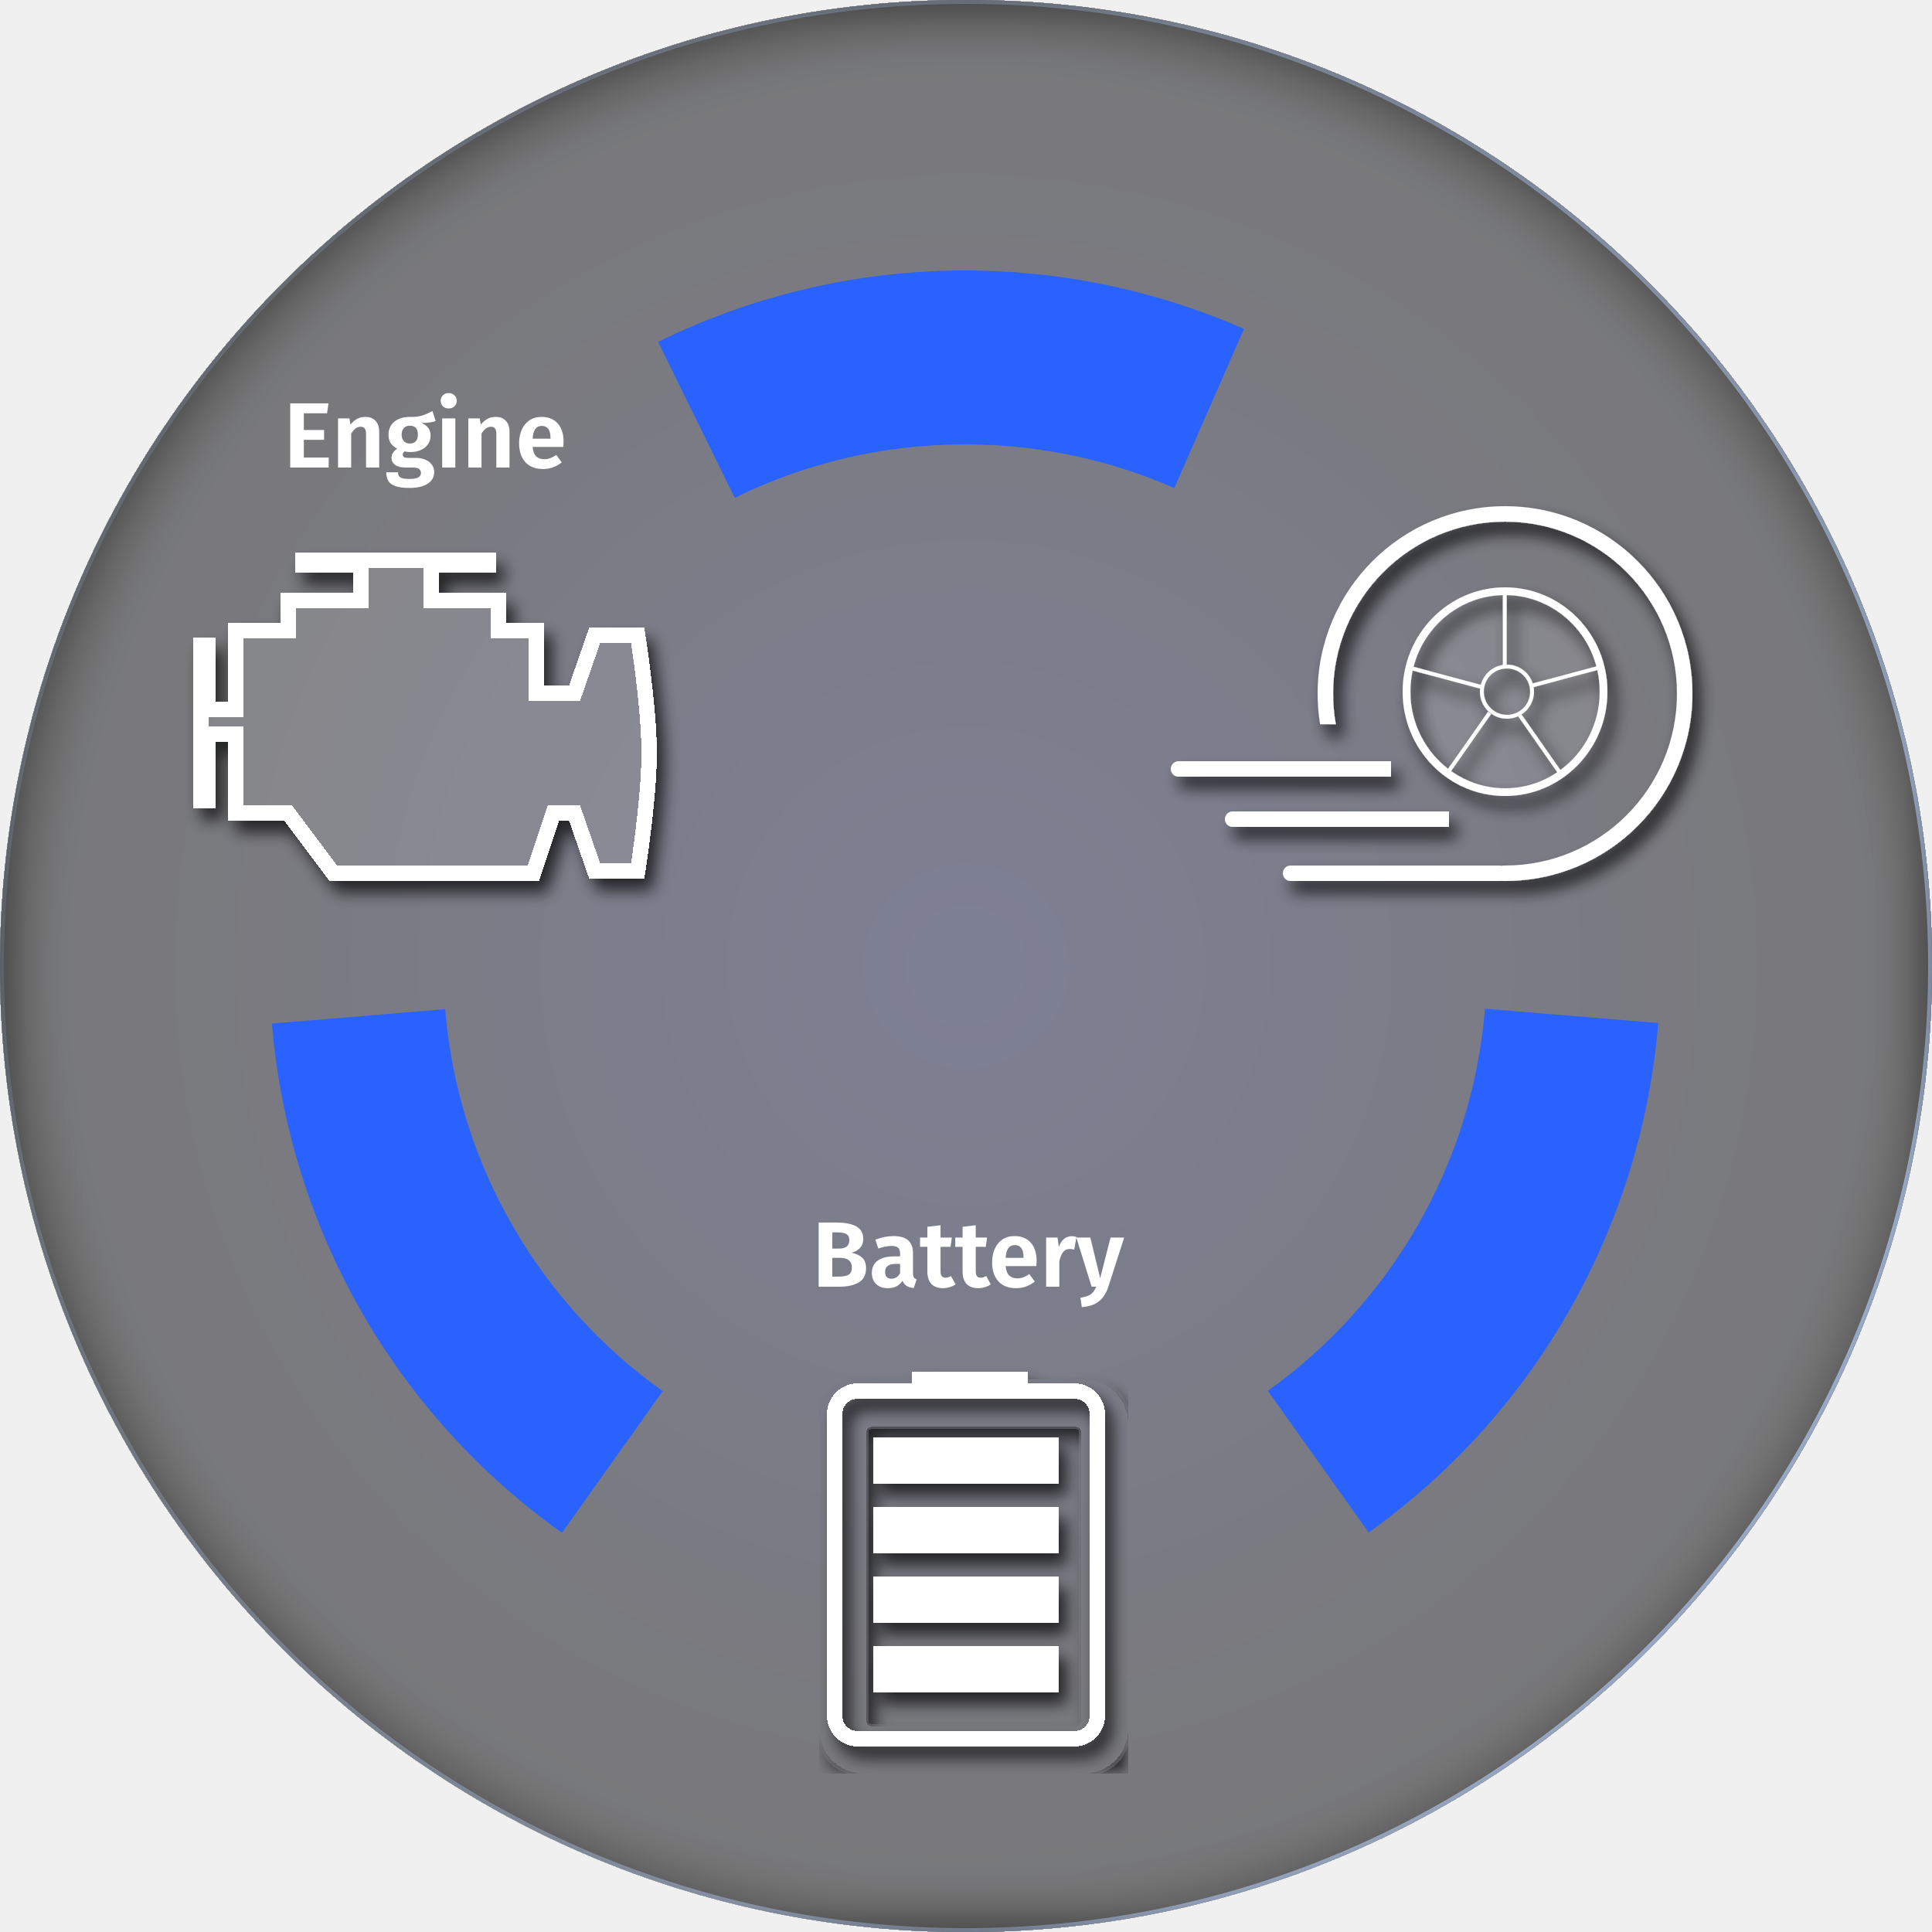
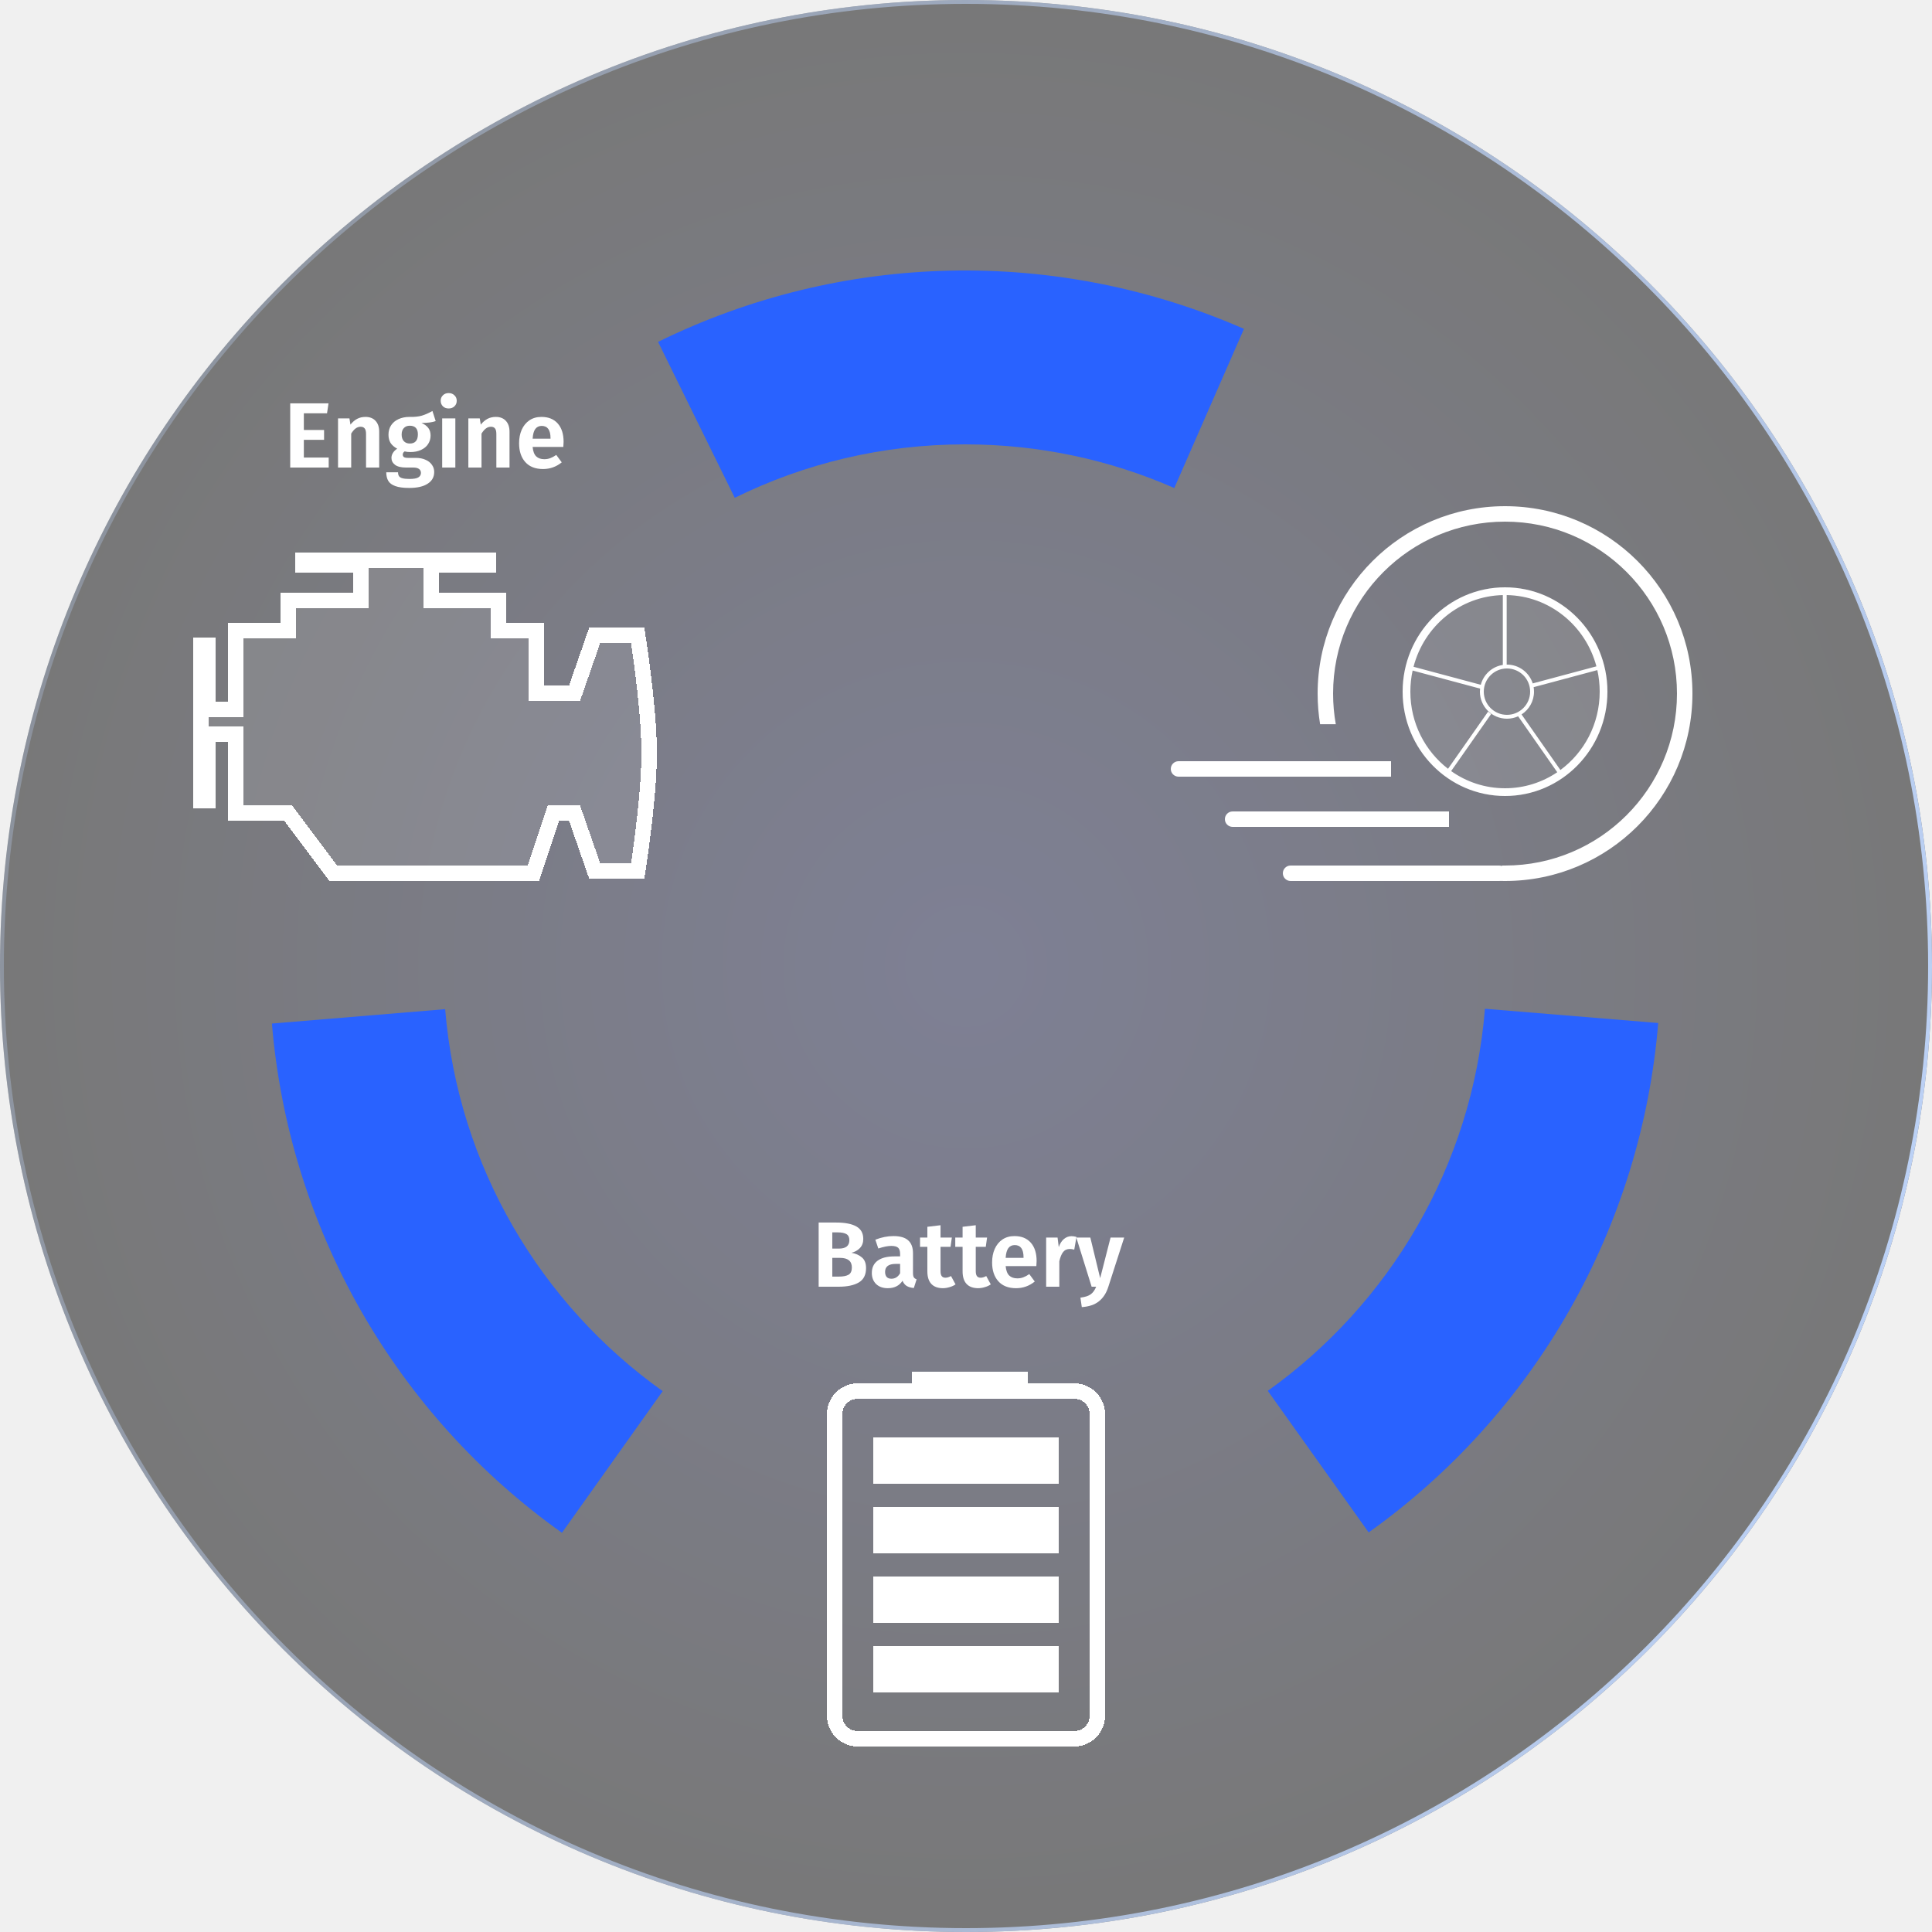
<svg xmlns="http://www.w3.org/2000/svg" width="500" height="500" viewBox="0 0 500 500" fill="none">
-   <g filter="url(#filter0_i_93_7663)">
+   <g>
    <rect width="500" height="500" rx="250" fill="url(#paint0_radial_93_7663)" fill-opacity="0.5" />
    <path fill-rule="evenodd" clip-rule="evenodd" d="M384.304 261.068C380.996 301.835 359.576 337.481 328.102 359.95L354.21 396.589C375.54 381.389 393.295 361.718 406.238 338.949C419.18 316.179 426.998 290.859 429.145 264.756L384.304 261.068Z" fill="#2962FF" />
    <path fill-rule="evenodd" clip-rule="evenodd" d="M115.207 261.172L70.371 264.894C72.538 291 80.378 316.319 93.342 339.082C106.306 361.845 124.083 381.503 145.43 396.686L171.504 360.024C140 337.579 118.546 301.94 115.207 261.172Z" fill="#2962FF" />
    <path fill-rule="evenodd" clip-rule="evenodd" d="M245.752 70.044C219.562 70.626 193.816 76.918 170.309 88.479L190.156 128.832C208.13 119.976 228.359 115 249.751 115C269.011 115 287.328 119.033 303.905 126.301L321.939 85.109C297.942 74.604 271.941 69.462 245.752 70.044Z" fill="#2962FF" />
    <path d="M85.019 104.392L84.635 106.96H78.635V111.28H83.868V113.824H78.635V118.408H85.067V121H75.108V104.392H85.019ZM94.585 107.896C95.705 107.896 96.577 108.24 97.201 108.928C97.825 109.6 98.137 110.536 98.137 111.736V121H94.729V112.312C94.729 111.624 94.609 111.144 94.369 110.872C94.145 110.584 93.801 110.44 93.337 110.44C92.857 110.44 92.417 110.592 92.017 110.896C91.633 111.184 91.257 111.624 90.889 112.216V121H87.481V108.28H90.433L90.697 109.888C91.225 109.232 91.801 108.736 92.425 108.4C93.065 108.064 93.785 107.896 94.585 107.896ZM112.755 108.976C111.923 109.296 110.699 109.456 109.083 109.456C109.883 109.808 110.475 110.248 110.859 110.776C111.243 111.288 111.435 111.936 111.435 112.72C111.435 113.536 111.219 114.272 110.787 114.928C110.371 115.568 109.763 116.072 108.963 116.44C108.179 116.808 107.259 116.992 106.203 116.992C105.643 116.992 105.147 116.936 104.715 116.824C104.395 117.032 104.235 117.312 104.235 117.664C104.235 117.92 104.331 118.128 104.523 118.288C104.731 118.432 105.123 118.504 105.699 118.504H107.643C108.587 118.504 109.411 118.664 110.115 118.984C110.835 119.288 111.387 119.72 111.771 120.28C112.171 120.824 112.371 121.448 112.371 122.152C112.371 123.448 111.811 124.456 110.691 125.176C109.587 125.912 107.987 126.28 105.891 126.28C104.387 126.28 103.195 126.12 102.315 125.8C101.451 125.496 100.843 125.048 100.491 124.456C100.139 123.864 99.963 123.12 99.963 122.224H103.011C103.011 122.64 103.091 122.968 103.251 123.208C103.411 123.464 103.699 123.648 104.115 123.76C104.547 123.888 105.163 123.952 105.963 123.952C107.067 123.952 107.835 123.816 108.267 123.544C108.715 123.272 108.939 122.888 108.939 122.392C108.939 121.944 108.771 121.6 108.435 121.36C108.099 121.12 107.603 121 106.947 121H105.075C103.811 121 102.867 120.768 102.243 120.304C101.619 119.824 101.307 119.224 101.307 118.504C101.307 118.056 101.435 117.624 101.691 117.208C101.963 116.776 102.331 116.416 102.795 116.128C102.011 115.696 101.435 115.192 101.067 114.616C100.715 114.024 100.539 113.32 100.539 112.504C100.539 111.576 100.763 110.768 101.211 110.08C101.675 109.376 102.315 108.84 103.131 108.472C103.963 108.088 104.907 107.896 105.963 107.896C107.275 107.928 108.355 107.816 109.203 107.56C110.051 107.304 110.955 106.904 111.915 106.36L112.755 108.976ZM106.035 110.176C105.395 110.176 104.883 110.384 104.499 110.8C104.131 111.2 103.947 111.752 103.947 112.456C103.947 113.176 104.131 113.744 104.499 114.16C104.883 114.576 105.403 114.784 106.059 114.784C106.747 114.784 107.267 114.584 107.619 114.184C107.971 113.784 108.147 113.192 108.147 112.408C108.147 110.92 107.443 110.176 106.035 110.176ZM117.842 108.28V121H114.434V108.28H117.842ZM116.114 101.728C116.722 101.728 117.218 101.92 117.602 102.304C118.002 102.672 118.202 103.144 118.202 103.72C118.202 104.296 118.002 104.776 117.602 105.16C117.218 105.528 116.722 105.712 116.114 105.712C115.506 105.712 115.01 105.528 114.626 105.16C114.242 104.776 114.05 104.296 114.05 103.72C114.05 103.144 114.242 102.672 114.626 102.304C115.01 101.92 115.506 101.728 116.114 101.728ZM128.311 107.896C129.431 107.896 130.303 108.24 130.927 108.928C131.551 109.6 131.863 110.536 131.863 111.736V121H128.455V112.312C128.455 111.624 128.335 111.144 128.095 110.872C127.871 110.584 127.527 110.44 127.063 110.44C126.583 110.44 126.143 110.592 125.743 110.896C125.359 111.184 124.983 111.624 124.615 112.216V121H121.207V108.28H124.159L124.423 109.888C124.951 109.232 125.527 108.736 126.151 108.4C126.791 108.064 127.511 107.896 128.311 107.896ZM145.858 114.352C145.858 114.512 145.834 114.952 145.786 115.672H137.842C137.954 116.824 138.266 117.64 138.778 118.12C139.29 118.6 139.986 118.84 140.866 118.84C141.41 118.84 141.922 118.752 142.402 118.576C142.882 118.4 143.402 118.12 143.962 117.736L145.378 119.656C143.954 120.808 142.346 121.384 140.554 121.384C138.554 121.384 137.018 120.784 135.946 119.584C134.874 118.384 134.338 116.76 134.338 114.712C134.338 113.416 134.562 112.256 135.01 111.232C135.474 110.192 136.138 109.376 137.002 108.784C137.882 108.192 138.922 107.896 140.122 107.896C141.93 107.896 143.338 108.464 144.346 109.6C145.354 110.736 145.858 112.32 145.858 114.352ZM142.474 113.392C142.474 111.28 141.714 110.224 140.194 110.224C139.49 110.224 138.938 110.488 138.538 111.016C138.154 111.528 137.922 112.368 137.842 113.536H142.474V113.392Z" fill="white" />
    <path d="M220.365 324.216C221.485 324.424 222.389 324.832 223.077 325.44C223.781 326.032 224.133 326.944 224.133 328.176C224.133 329.92 223.509 331.16 222.261 331.896C221.013 332.632 219.277 333 217.053 333H211.869V316.392H216.405C218.677 316.392 220.413 316.728 221.613 317.4C222.813 318.072 223.413 319.152 223.413 320.64C223.413 321.616 223.117 322.408 222.525 323.016C221.949 323.608 221.229 324.008 220.365 324.216ZM215.397 318.936V323.136H217.125C217.989 323.136 218.653 322.96 219.117 322.608C219.581 322.24 219.813 321.688 219.813 320.952C219.813 320.216 219.565 319.696 219.069 319.392C218.573 319.088 217.797 318.936 216.741 318.936H215.397ZM217.077 330.384C218.181 330.384 219.021 330.224 219.597 329.904C220.173 329.568 220.461 328.944 220.461 328.032C220.461 326.368 219.437 325.536 217.389 325.536H215.397V330.384H217.077ZM236.283 329.472C236.283 329.968 236.355 330.336 236.499 330.576C236.643 330.8 236.883 330.968 237.219 331.08L236.499 333.336C235.747 333.272 235.131 333.096 234.651 332.808C234.187 332.52 233.827 332.072 233.571 331.464C232.739 332.744 231.467 333.384 229.755 333.384C228.491 333.384 227.483 333.024 226.731 332.304C225.995 331.568 225.627 330.616 225.627 329.448C225.627 328.056 226.131 326.992 227.139 326.256C228.147 325.52 229.595 325.152 231.483 325.152H232.947V324.528C232.947 323.744 232.771 323.2 232.419 322.896C232.067 322.592 231.483 322.44 230.667 322.44C229.771 322.44 228.651 322.664 227.307 323.112L226.539 320.832C228.123 320.208 229.691 319.896 231.243 319.896C232.971 319.896 234.243 320.272 235.059 321.024C235.875 321.76 236.283 322.864 236.283 324.336V329.472ZM230.691 330.936C231.651 330.936 232.403 330.464 232.947 329.52V327.096H231.819C229.979 327.096 229.059 327.784 229.059 329.16C229.059 329.72 229.195 330.16 229.467 330.48C229.755 330.784 230.163 330.936 230.691 330.936ZM247.296 332.4C246.832 332.72 246.304 332.96 245.712 333.12C245.136 333.296 244.56 333.384 243.984 333.384C242.672 333.368 241.68 332.992 241.008 332.256C240.336 331.52 240 330.44 240 329.016V322.68H238.104V320.28H240V317.496L243.408 317.088V320.28H246.336L246 322.68H243.408V328.944C243.408 329.552 243.512 329.992 243.72 330.264C243.928 330.536 244.248 330.672 244.68 330.672C245.112 330.672 245.592 330.528 246.12 330.24L247.296 332.4ZM256.413 332.4C255.949 332.72 255.421 332.96 254.829 333.12C254.253 333.296 253.677 333.384 253.101 333.384C251.789 333.368 250.797 332.992 250.125 332.256C249.453 331.52 249.117 330.44 249.117 329.016V322.68H247.221V320.28H249.117V317.496L252.525 317.088V320.28H255.453L255.117 322.68H252.525V328.944C252.525 329.552 252.629 329.992 252.837 330.264C253.045 330.536 253.365 330.672 253.797 330.672C254.229 330.672 254.709 330.528 255.237 330.24L256.413 332.4ZM268.276 326.352C268.276 326.512 268.252 326.952 268.204 327.672H260.26C260.372 328.824 260.684 329.64 261.196 330.12C261.708 330.6 262.404 330.84 263.284 330.84C263.828 330.84 264.34 330.752 264.82 330.576C265.3 330.4 265.82 330.12 266.38 329.736L267.796 331.656C266.372 332.808 264.764 333.384 262.972 333.384C260.972 333.384 259.436 332.784 258.364 331.584C257.292 330.384 256.756 328.76 256.756 326.712C256.756 325.416 256.98 324.256 257.428 323.232C257.892 322.192 258.556 321.376 259.42 320.784C260.3 320.192 261.34 319.896 262.54 319.896C264.348 319.896 265.756 320.464 266.764 321.6C267.772 322.736 268.276 324.32 268.276 326.352ZM264.892 325.392C264.892 323.28 264.132 322.224 262.612 322.224C261.908 322.224 261.356 322.488 260.956 323.016C260.572 323.528 260.34 324.368 260.26 325.536H264.892V325.392ZM277.319 319.92C277.703 319.92 278.127 319.984 278.591 320.112L278.015 323.4C277.567 323.288 277.191 323.232 276.887 323.232C276.135 323.232 275.551 323.496 275.135 324.024C274.719 324.552 274.391 325.352 274.151 326.424V333H270.743V320.28H273.695L274.007 322.752C274.311 321.856 274.751 321.16 275.327 320.664C275.919 320.168 276.583 319.92 277.319 319.92ZM286.834 333.024C286.322 334.64 285.514 335.888 284.41 336.768C283.322 337.648 281.842 338.152 279.97 338.28L279.61 335.832C280.826 335.672 281.714 335.384 282.274 334.968C282.85 334.552 283.322 333.896 283.69 333H282.514L278.554 320.28H282.178L284.722 330.792L287.41 320.28H290.938L286.834 333.024Z" fill="white" />
    <ellipse cx="389.5" cy="179" rx="26.5" ry="27" fill="white" fill-opacity="0.1" />
-     <g filter="url(#filter1_d_93_7663)">
+     <g>
      <path fill-rule="evenodd" clip-rule="evenodd" d="M434 179.5C434 204.077 414.077 224 389.5 224C389.237 224 388.975 223.998 388.714 223.993V224.131C388.492 224.046 388.251 224 388 224H334C332.895 224 332 224.895 332 226C332 227.105 332.895 228 334 228H388C388.085 228 388.17 227.995 388.252 227.984C388.667 227.995 389.083 228 389.5 228C416.286 228 438 206.286 438 179.5C438 152.714 416.286 131 389.5 131C362.714 131 341 152.714 341 179.5C341 182.2 341.221 184.849 341.645 187.429H345.704C345.242 184.856 345 182.206 345 179.5C345 154.923 364.923 135 389.5 135C414.077 135 434 154.923 434 179.5ZM403.833 199.276C409.986 194.741 414 187.36 414 179C414 177.081 413.789 175.214 413.388 173.421L397.424 177.698L396.904 177.838C396.967 178.216 397 178.604 397 179C397 181.475 395.716 183.65 393.777 184.895L394.261 185.586L403.833 199.276ZM397.167 176.732L396.669 176.865C395.766 174.043 393.122 172 390 172C389.976 172 389.952 172 389.929 172V171.43V154.143V154.004C401.026 154.198 410.363 161.936 413.151 172.449L397.167 176.732ZM388.929 171.475V172.081C386.159 172.507 383.925 174.555 383.227 177.224L382.325 176.983L365.82 172.56C368.56 162.035 377.855 154.266 388.929 154.007V154.143V171.475ZM383.033 178.207L383.044 178.211C383.015 178.47 383 178.733 383 179C383 182.866 386.134 186 390 186C391.032 186 392.011 185.777 392.893 185.376L393.406 186.109L403.017 199.853C399.138 202.475 394.489 204 389.5 204C384.324 204 379.515 202.359 375.552 199.555L385.334 185.602L385.908 184.783L385.882 184.765C385.617 184.578 385.365 184.373 385.13 184.151L385.089 184.209L384.551 184.977L374.747 198.96C368.832 194.403 365 187.169 365 179C365 177.121 365.203 175.292 365.587 173.533L382.101 177.958L383.033 178.207ZM389.5 206C404.136 206 416 193.912 416 179C416 164.088 404.136 152 389.5 152C374.864 152 363 164.088 363 179C363 193.912 374.864 206 389.5 206ZM390 185C393.314 185 396 182.314 396 179C396 175.686 393.314 173 390 173C386.686 173 384 175.686 384 179C384 182.314 386.686 185 390 185ZM317 212C317 210.895 317.895 210 319 210H375V214H319C317.895 214 317 213.105 317 212ZM305 197C303.895 197 303 197.895 303 199C303 200.105 303.895 201 305 201H360V197H305Z" fill="white" />
    </g>
-     <g filter="url(#filter2_d_93_7663)">
+     <g>
      <path d="M76.487 143H128.439V148.191H113.503V153.382H131.036V161.168H140.777V177.389H147.271L152.466 162.466H166.753C166.753 162.466 170 182.176 170 194.908C170 207.641 166.753 227.351 166.753 227.351H152.466L147.271 212.427H144.674L139.478 228H85.254L73.565 212.427H58.953V192.015H55.706V209.183H50V165.061H55.706V181.58H58.953V161.168H72.591V153.382H91.423V148.191H76.487V143Z" fill="white" fill-opacity="0.1" shape-rendering="crispEdges" />
      <path d="M165.282 223.778C165.193 224.376 165.113 224.904 165.044 225.351H153.888L149.16 211.77L148.693 210.427H147.271H144.674H143.232L142.776 211.795L138.037 226H86.253L75.164 211.227L74.564 210.427H73.565H60.953V192.015V190.015H58.953H55.706H53.706V192.015V207.183H52V167.061H53.706V181.58V183.58H55.706H58.953H60.953V181.58V163.168H72.591H74.591V161.168V155.382H91.423H93.423V153.382V148.191V146.191H91.423H78.487V145H126.439V146.191H113.503H111.503V148.191V153.382V155.382H113.503H129.036V161.168V163.168H131.036H138.777V177.389V179.389H140.777H147.271H148.693L149.16 178.047L153.888 164.466H165.044C165.113 164.913 165.193 165.44 165.282 166.038C165.585 168.073 165.988 170.919 166.392 174.159C167.202 180.663 168 188.672 168 194.908C168 201.145 167.202 209.153 166.392 215.657C165.988 218.898 165.585 221.743 165.282 223.778Z" stroke="white" stroke-width="4" shape-rendering="crispEdges" />
    </g>
-     <g filter="url(#filter3_d_93_7663)">
-       <g filter="url(#filter4_d_93_7663)">
+     <g>
+       <g>
        <rect x="216" y="360" width="68" height="90" rx="6" stroke="white" stroke-width="4" shape-rendering="crispEdges" />
      </g>
      <rect width="30" height="3" transform="matrix(1 0 0 -1 236 358)" fill="white" />
      <rect width="48" height="12" transform="matrix(1 0 0 -1 226 384)" fill="white" />
      <rect width="48" height="12" transform="matrix(1 0 0 -1 226 420)" fill="white" />
      <rect width="48" height="12" transform="matrix(1 0 0 -1 226 402)" fill="white" />
      <rect width="48" height="12" transform="matrix(1 0 0 -1 226 438)" fill="white" />
    </g>
    <rect x="0.5" y="0.5" width="499" height="499" rx="249.5" stroke="url(#paint1_linear_93_7663)" />
  </g>
  <defs>
-     <filter id="filter0_i_93_7663" x="0" y="0" width="501" height="502" filterUnits="userSpaceOnUse" color-interpolation-filters="sRGB">
-       <feFlood flood-opacity="0" result="BackgroundImageFix" />
-       <feBlend mode="normal" in="SourceGraphic" in2="BackgroundImageFix" result="shape" />
-       <feColorMatrix in="SourceAlpha" type="matrix" values="0 0 0 0 0 0 0 0 0 0 0 0 0 0 0 0 0 0 127 0" result="hardAlpha" />
-       <feOffset dx="1" dy="2" />
-       <feGaussianBlur stdDeviation="8" />
-       <feComposite in2="hardAlpha" operator="arithmetic" k2="-1" k3="1" />
-       <feColorMatrix type="matrix" values="0 0 0 0 0 0 0 0 0 0 0 0 0 0 0 0 0 0 0.5 0" />
-       <feBlend mode="normal" in2="shape" result="effect1_innerShadow_93_7663" />
-     </filter>
-     <filter id="filter1_d_93_7663" x="301" y="130" width="143" height="105" filterUnits="userSpaceOnUse" color-interpolation-filters="sRGB">
-       <feFlood flood-opacity="0" result="BackgroundImageFix" />
-       <feColorMatrix in="SourceAlpha" type="matrix" values="0 0 0 0 0 0 0 0 0 0 0 0 0 0 0 0 0 0 127 0" result="hardAlpha" />
-       <feOffset dx="2" dy="3" />
-       <feGaussianBlur stdDeviation="2" />
-       <feComposite in2="hardAlpha" operator="out" />
-       <feColorMatrix type="matrix" values="0 0 0 0 0 0 0 0 0 0 0 0 0 0 0 0 0 0 0.7 0" />
-       <feBlend mode="normal" in2="BackgroundImageFix" result="effect1_dropShadow_93_7663" />
-       <feBlend mode="normal" in="SourceGraphic" in2="effect1_dropShadow_93_7663" result="shape" />
-     </filter>
-     <filter id="filter2_d_93_7663" x="48" y="142" width="128" height="93" filterUnits="userSpaceOnUse" color-interpolation-filters="sRGB">
-       <feFlood flood-opacity="0" result="BackgroundImageFix" />
-       <feColorMatrix in="SourceAlpha" type="matrix" values="0 0 0 0 0 0 0 0 0 0 0 0 0 0 0 0 0 0 127 0" result="hardAlpha" />
-       <feOffset dx="2" dy="3" />
-       <feGaussianBlur stdDeviation="2" />
-       <feComposite in2="hardAlpha" operator="out" />
-       <feColorMatrix type="matrix" values="0 0 0 0 0 0 0 0 0 0 0 0 0 0 0 0 0 0 0.7 0" />
-       <feBlend mode="normal" in2="BackgroundImageFix" result="effect1_dropShadow_93_7663" />
-       <feBlend mode="normal" in="SourceGraphic" in2="effect1_dropShadow_93_7663" result="shape" />
-     </filter>
-     <filter id="filter3_d_93_7663" x="212" y="354" width="80" height="105" filterUnits="userSpaceOnUse" color-interpolation-filters="sRGB">
-       <feFlood flood-opacity="0" result="BackgroundImageFix" />
-       <feColorMatrix in="SourceAlpha" type="matrix" values="0 0 0 0 0 0 0 0 0 0 0 0 0 0 0 0 0 0 127 0" result="hardAlpha" />
-       <feOffset dx="2" dy="3" />
-       <feGaussianBlur stdDeviation="2" />
-       <feComposite in2="hardAlpha" operator="out" />
-       <feColorMatrix type="matrix" values="0 0 0 0 0 0 0 0 0 0 0 0 0 0 0 0 0 0 0.7 0" />
-       <feBlend mode="normal" in2="BackgroundImageFix" result="effect1_dropShadow_93_7663" />
-       <feBlend mode="normal" in="SourceGraphic" in2="effect1_dropShadow_93_7663" result="shape" />
-     </filter>
-     <filter id="filter4_d_93_7663" x="212" y="357" width="80" height="102" filterUnits="userSpaceOnUse" color-interpolation-filters="sRGB">
-       <feFlood flood-opacity="0" result="BackgroundImageFix" />
-       <feColorMatrix in="SourceAlpha" type="matrix" values="0 0 0 0 0 0 0 0 0 0 0 0 0 0 0 0 0 0 127 0" result="hardAlpha" />
-       <feOffset dx="2" dy="3" />
-       <feGaussianBlur stdDeviation="2" />
-       <feComposite in2="hardAlpha" operator="out" />
-       <feColorMatrix type="matrix" values="0 0 0 0 0 0 0 0 0 0 0 0 0 0 0 0 0 0 0.7 0" />
-       <feBlend mode="normal" in2="BackgroundImageFix" result="effect1_dropShadow_93_7663" />
-       <feBlend mode="normal" in="SourceGraphic" in2="effect1_dropShadow_93_7663" result="shape" />
-     </filter>
    <radialGradient id="paint0_radial_93_7663" cx="0" cy="0" r="1" gradientUnits="userSpaceOnUse" gradientTransform="translate(250 250) rotate(90) scale(250)">
      <stop stop-color="#0C1039" />
      <stop offset="1" />
      <stop offset="1" />
    </radialGradient>
    <linearGradient id="paint1_linear_93_7663" x1="0" y1="0" x2="591.921" y2="160.055" gradientUnits="userSpaceOnUse">
      <stop stop-color="#C1D8FF" stop-opacity="0.2" />
      <stop offset="1" stop-color="#C1D8FF" />
    </linearGradient>
  </defs>
</svg>
